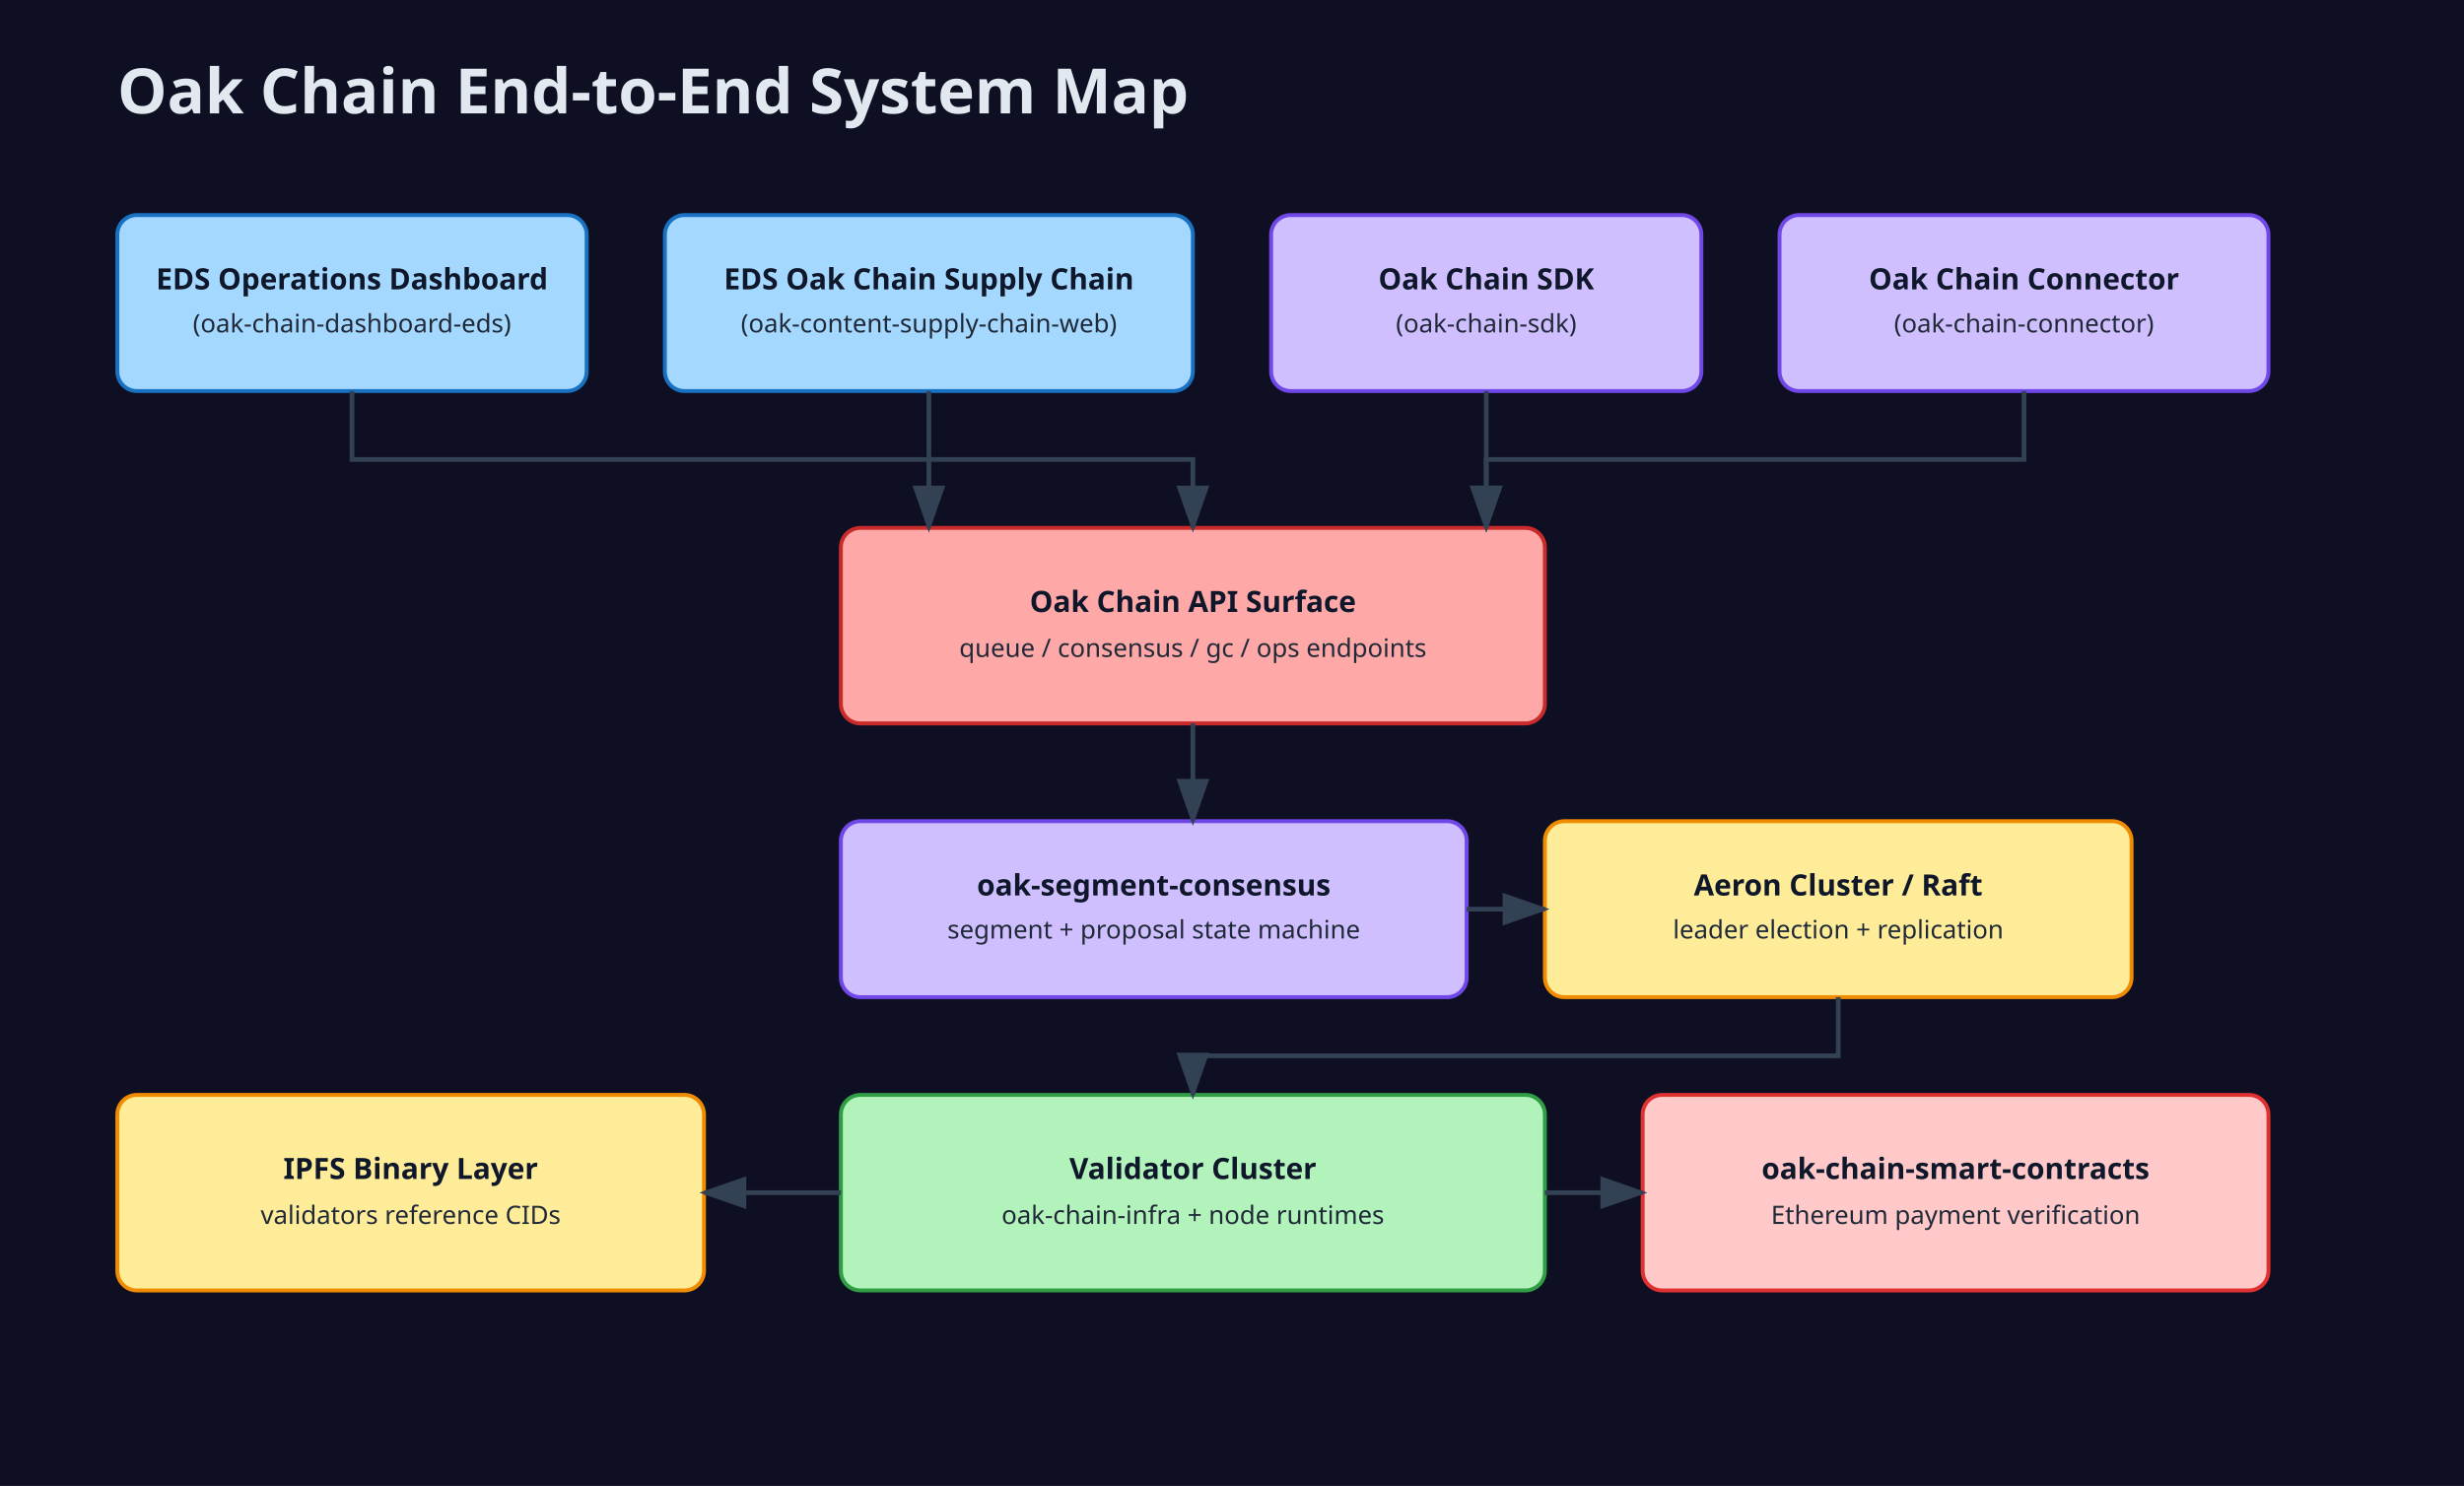
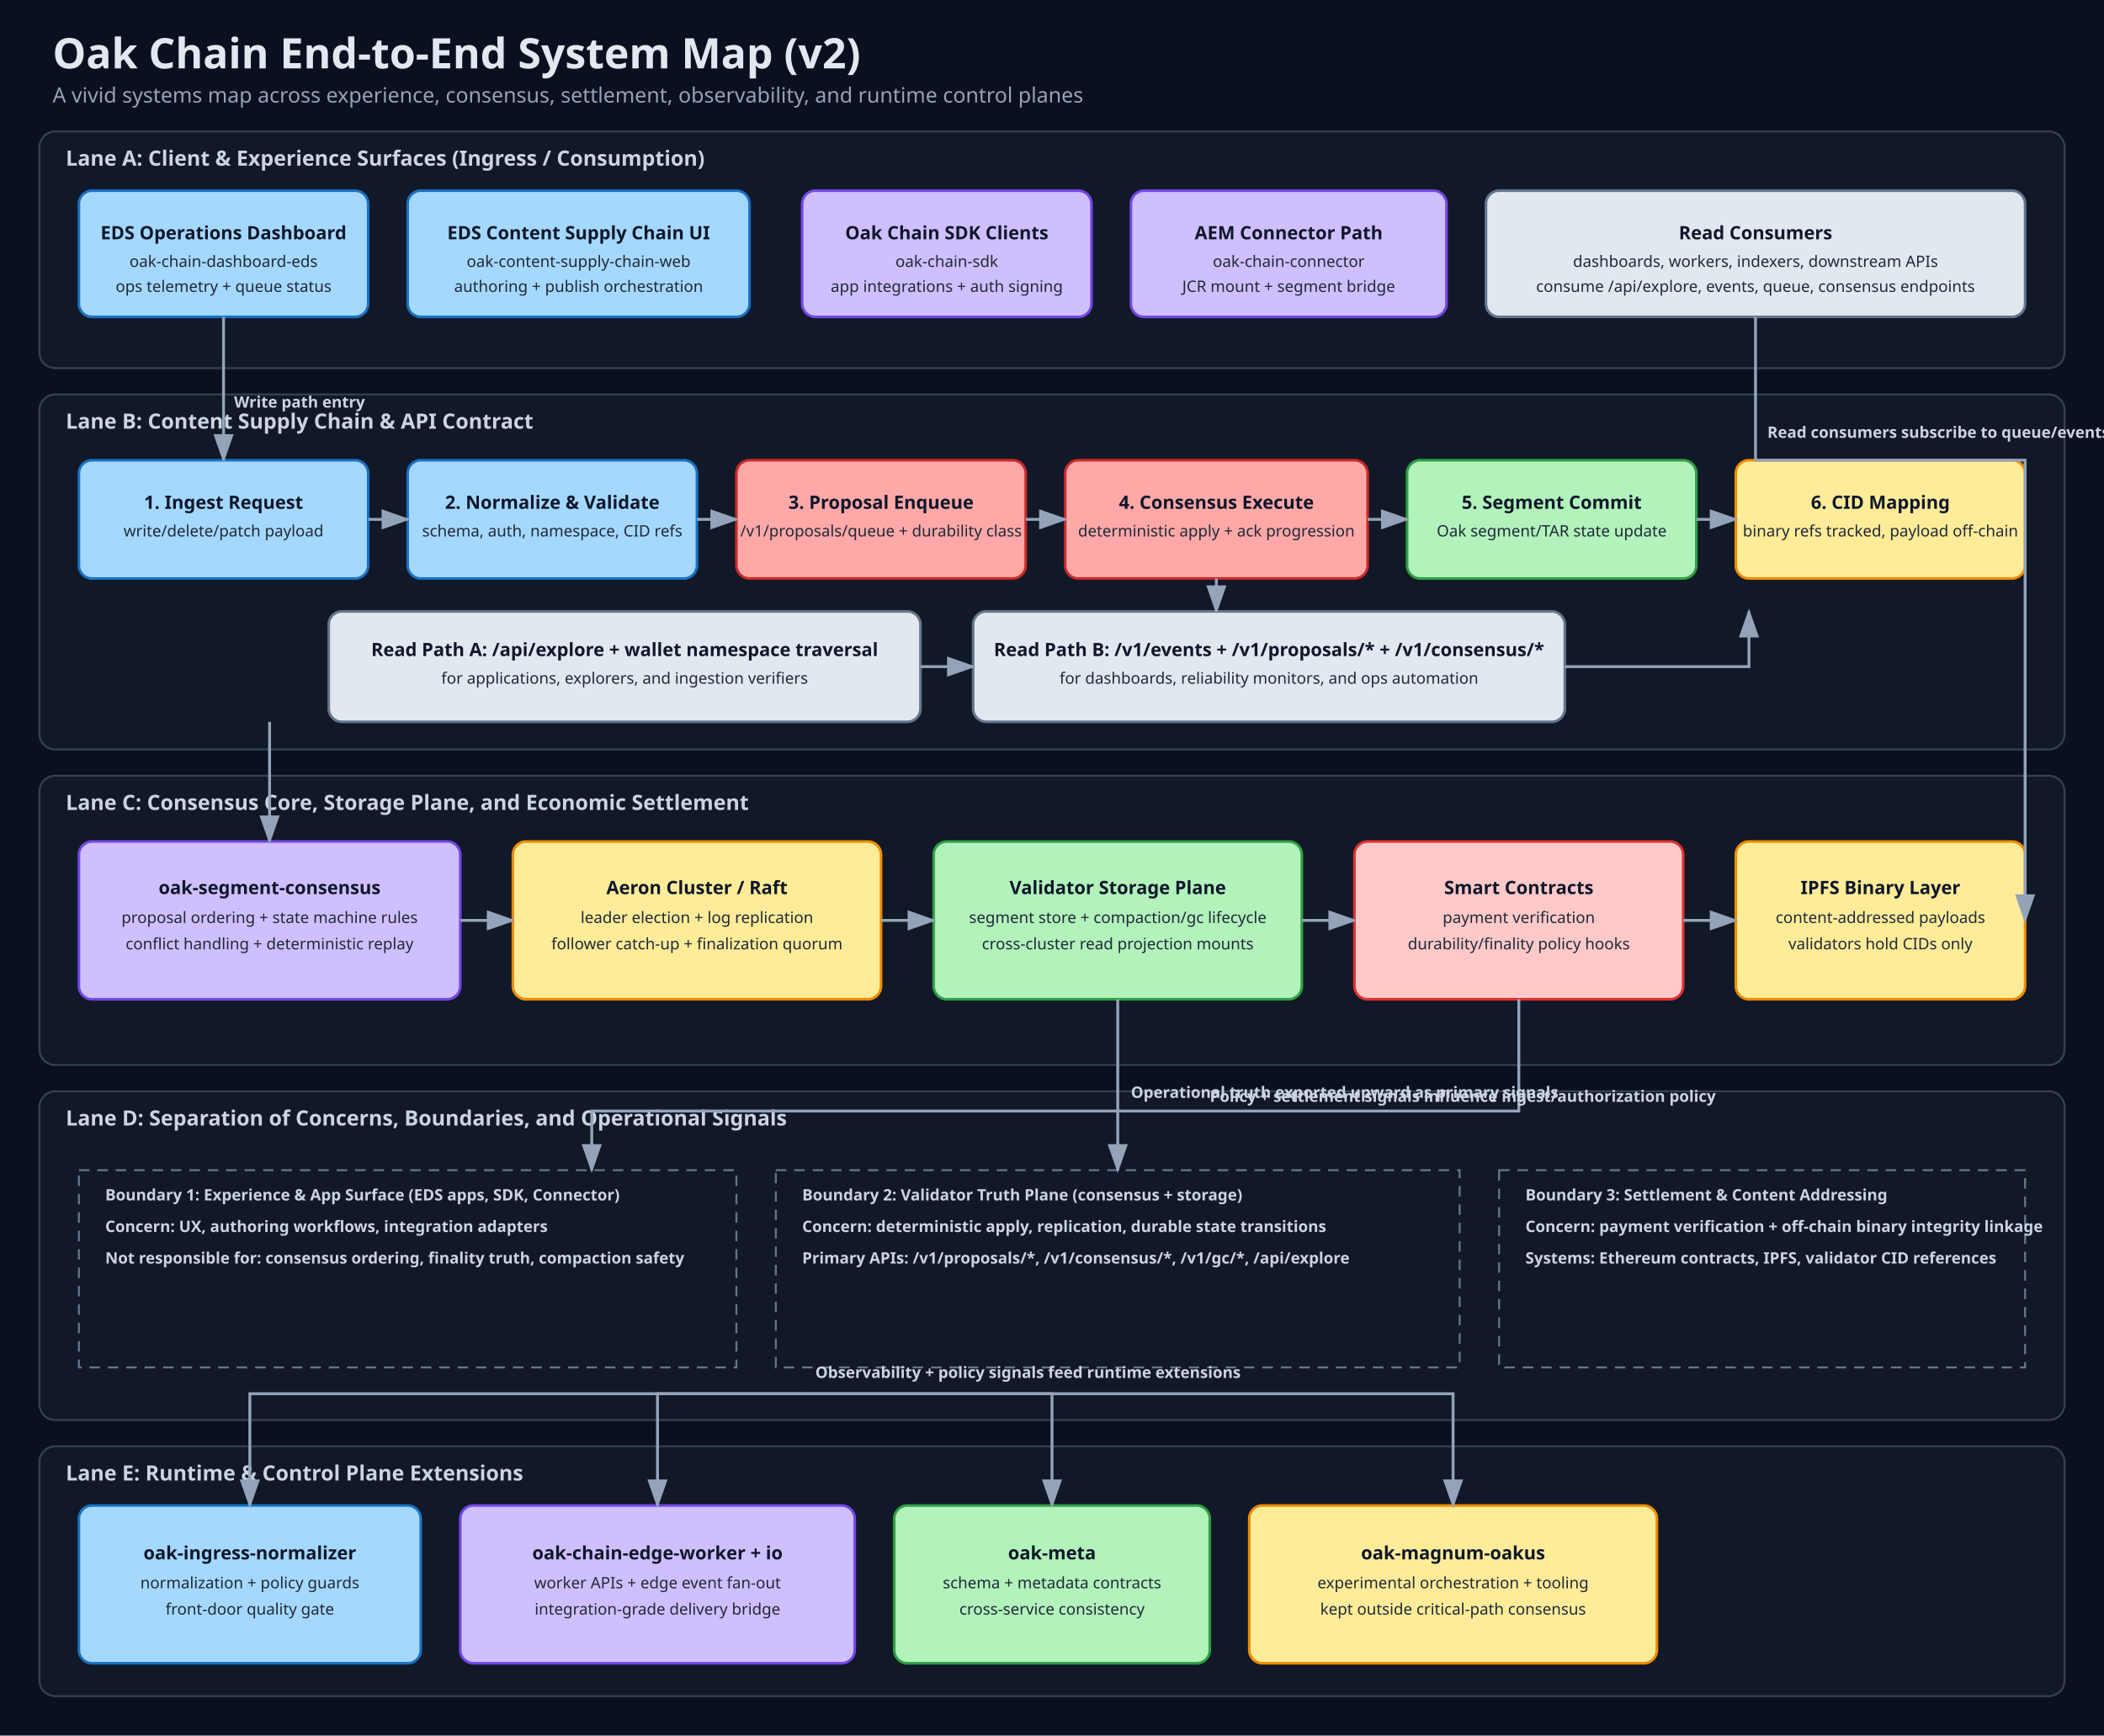
- <svg xmlns="http://www.w3.org/2000/svg" width="1260" height="760" viewBox="0 0 1260 760">
+ <svg xmlns="http://www.w3.org/2000/svg" width="1600" height="1320" viewBox="0 0 1600 1320">
  <defs>
    <marker id="arrow" markerWidth="10" markerHeight="7" refX="9" refY="3.5" orient="auto">
-       <polygon points="0 0, 10 3.5, 0 7" fill="#334155" />
+       <polygon points="0 0, 10 3.5, 0 7" fill="#94a3b8" />
    </marker>
    <style>
      .title { font: 700 32px sans-serif; fill: #e2e8f0; }
-       .label { font: 600 15px sans-serif; fill: #0f172a; }
-       .sublabel { font: 500 13px sans-serif; fill: #1f2937; }
+       .subtitle { font: 500 16px sans-serif; fill: #94a3b8; }
+       .lane-title { font: 700 16px sans-serif; fill: #cbd5e1; }
+       .label { font: 600 14px sans-serif; fill: #0f172a; }
+       .sublabel { font: 500 12px sans-serif; fill: #1f2937; }
+       .flow { font: 600 12px sans-serif; fill: #cbd5e1; }
      .box { stroke-width: 2; rx: 10; ry: 10; }
-       .line { stroke: #334155; stroke-width: 2.4; fill: none; marker-end: url(#arrow); }
+       .lane { stroke: #334155; stroke-width: 1.5; fill: #111827; rx: 12; ry: 12; }
+       .boundary { stroke: #64748b; stroke-width: 1.5; stroke-dasharray: 8 6; fill: none; }
+       .line { stroke: #94a3b8; stroke-width: 2.2; fill: none; marker-end: url(#arrow); }
    </style>
  </defs>
-   <rect x="0" y="0" width="1260" height="760" fill="#0f0f23" />
-   <text x="60" y="58" class="title">Oak Chain End-to-End System Map</text>
-   <rect class="box" x="60" y="110" width="240" height="90" fill="#a5d8ff" stroke="#1971c2" />
-   <text x="180" y="148" text-anchor="middle" class="label">EDS Operations Dashboard</text>
-   <text x="180" y="170" text-anchor="middle" class="sublabel">(oak-chain-dashboard-eds)</text>
-   <rect class="box" x="340" y="110" width="270" height="90" fill="#a5d8ff" stroke="#1971c2" />
-   <text x="475" y="148" text-anchor="middle" class="label">EDS Oak Chain Supply Chain</text>
-   <text x="475" y="170" text-anchor="middle" class="sublabel">(oak-content-supply-chain-web)</text>
-   <rect class="box" x="650" y="110" width="220" height="90" fill="#d0bfff" stroke="#7048e8" />
-   <text x="760" y="148" text-anchor="middle" class="label">Oak Chain SDK</text>
-   <text x="760" y="170" text-anchor="middle" class="sublabel">(oak-chain-sdk)</text>
-   <rect class="box" x="910" y="110" width="250" height="90" fill="#d0bfff" stroke="#7048e8" />
-   <text x="1035" y="148" text-anchor="middle" class="label">Oak Chain Connector</text>
-   <text x="1035" y="170" text-anchor="middle" class="sublabel">(oak-chain-connector)</text>
-   <rect class="box" x="430" y="270" width="360" height="100" fill="#ffa8a8" stroke="#c92a2a" stroke-width="3" />
-   <text x="610" y="313" text-anchor="middle" class="label">Oak Chain API Surface</text>
-   <text x="610" y="336" text-anchor="middle" class="sublabel">queue / consensus / gc / ops endpoints</text>
-   <rect class="box" x="430" y="420" width="320" height="90" fill="#d0bfff" stroke="#7048e8" />
-   <text x="590" y="458" text-anchor="middle" class="label">oak-segment-consensus</text>
-   <text x="590" y="480" text-anchor="middle" class="sublabel">segment + proposal state machine</text>
-   <rect class="box" x="790" y="420" width="300" height="90" fill="#ffec99" stroke="#f08c00" />
-   <text x="940" y="458" text-anchor="middle" class="label">Aeron Cluster / Raft</text>
-   <text x="940" y="480" text-anchor="middle" class="sublabel">leader election + replication</text>
-   <rect class="box" x="430" y="560" width="360" height="100" fill="#b2f2bb" stroke="#2f9e44" />
-   <text x="610" y="603" text-anchor="middle" class="label">Validator Cluster</text>
-   <text x="610" y="626" text-anchor="middle" class="sublabel">oak-chain-infra + node runtimes</text>
-   <rect class="box" x="840" y="560" width="320" height="100" fill="#ffc9c9" stroke="#e03131" />
-   <text x="1000" y="603" text-anchor="middle" class="label">oak-chain-smart-contracts</text>
-   <text x="1000" y="626" text-anchor="middle" class="sublabel">Ethereum payment verification</text>
-   <rect class="box" x="60" y="560" width="300" height="100" fill="#ffec99" stroke="#f08c00" />
-   <text x="210" y="603" text-anchor="middle" class="label">IPFS Binary Layer</text>
-   <text x="210" y="626" text-anchor="middle" class="sublabel">validators reference CIDs</text>
-   <path class="line" d="M180 200 L180 235 L610 235 L610 270" />
-   <path class="line" d="M475 200 L475 270" />
-   <path class="line" d="M760 200 L760 270" />
-   <path class="line" d="M1035 200 L1035 235 L760 235 L760 270" />
-   <path class="line" d="M610 370 L610 420" />
-   <path class="line" d="M750 465 L790 465" />
-   <path class="line" d="M940 510 L940 540 L610 540 L610 560" />
-   <path class="line" d="M790 610 L840 610" />
-   <path class="line" d="M430 610 L360 610" />
+   <rect x="0" y="0" width="1600" height="1320" fill="#0b1020" />
+   <text x="40" y="52" class="title">Oak Chain End-to-End System Map (v2)</text>
+   <text x="40" y="78" class="subtitle">A vivid systems map across experience, consensus, settlement, observability, and runtime control planes</text>
+   <rect x="30" y="100" width="1540" height="180" class="lane" />
+   <text x="50" y="126" class="lane-title">Lane A: Client &amp; Experience Surfaces (Ingress / Consumption)</text>
+   <rect class="box" x="60" y="145" width="220" height="96" fill="#a5d8ff" stroke="#1971c2" />
+   <text x="170" y="182" text-anchor="middle" class="label">EDS Operations Dashboard</text>
+   <text x="170" y="203" text-anchor="middle" class="sublabel">oak-chain-dashboard-eds</text>
+   <text x="170" y="222" text-anchor="middle" class="sublabel">ops telemetry + queue status</text>
+   <rect class="box" x="310" y="145" width="260" height="96" fill="#a5d8ff" stroke="#1971c2" />
+   <text x="440" y="182" text-anchor="middle" class="label">EDS Content Supply Chain UI</text>
+   <text x="440" y="203" text-anchor="middle" class="sublabel">oak-content-supply-chain-web</text>
+   <text x="440" y="222" text-anchor="middle" class="sublabel">authoring + publish orchestration</text>
+   <rect class="box" x="610" y="145" width="220" height="96" fill="#d0bfff" stroke="#7048e8" />
+   <text x="720" y="182" text-anchor="middle" class="label">Oak Chain SDK Clients</text>
+   <text x="720" y="203" text-anchor="middle" class="sublabel">oak-chain-sdk</text>
+   <text x="720" y="222" text-anchor="middle" class="sublabel">app integrations + auth signing</text>
+   <rect class="box" x="860" y="145" width="240" height="96" fill="#d0bfff" stroke="#7048e8" />
+   <text x="980" y="182" text-anchor="middle" class="label">AEM Connector Path</text>
+   <text x="980" y="203" text-anchor="middle" class="sublabel">oak-chain-connector</text>
+   <text x="980" y="222" text-anchor="middle" class="sublabel">JCR mount + segment bridge</text>
+   <rect class="box" x="1130" y="145" width="410" height="96" fill="#e2e8f0" stroke="#64748b" />
+   <text x="1335" y="182" text-anchor="middle" class="label">Read Consumers</text>
+   <text x="1335" y="203" text-anchor="middle" class="sublabel">dashboards, workers, indexers, downstream APIs</text>
+   <text x="1335" y="222" text-anchor="middle" class="sublabel">consume /api/explore, events, queue, consensus endpoints</text>
+   <rect x="30" y="300" width="1540" height="270" class="lane" />
+   <text x="50" y="326" class="lane-title">Lane B: Content Supply Chain &amp; API Contract</text>
+   <rect class="box" x="60" y="350" width="220" height="90" fill="#a5d8ff" stroke="#1971c2" />
+   <text x="170" y="387" text-anchor="middle" class="label">1. Ingest Request</text>
+   <text x="170" y="408" text-anchor="middle" class="sublabel">write/delete/patch payload</text>
+   <rect class="box" x="310" y="350" width="220" height="90" fill="#a5d8ff" stroke="#1971c2" />
+   <text x="420" y="387" text-anchor="middle" class="label">2. Normalize &amp; Validate</text>
+   <text x="420" y="408" text-anchor="middle" class="sublabel">schema, auth, namespace, CID refs</text>
+   <rect class="box" x="560" y="350" width="220" height="90" fill="#ffa8a8" stroke="#c92a2a" />
+   <text x="670" y="387" text-anchor="middle" class="label">3. Proposal Enqueue</text>
+   <text x="670" y="408" text-anchor="middle" class="sublabel">/v1/proposals/queue + durability class</text>
+   <rect class="box" x="810" y="350" width="230" height="90" fill="#ffa8a8" stroke="#c92a2a" />
+   <text x="925" y="387" text-anchor="middle" class="label">4. Consensus Execute</text>
+   <text x="925" y="408" text-anchor="middle" class="sublabel">deterministic apply + ack progression</text>
+   <rect class="box" x="1070" y="350" width="220" height="90" fill="#b2f2bb" stroke="#2f9e44" />
+   <text x="1180" y="387" text-anchor="middle" class="label">5. Segment Commit</text>
+   <text x="1180" y="408" text-anchor="middle" class="sublabel">Oak segment/TAR state update</text>
+   <rect class="box" x="1320" y="350" width="220" height="90" fill="#ffec99" stroke="#f08c00" />
+   <text x="1430" y="387" text-anchor="middle" class="label">6. CID Mapping</text>
+   <text x="1430" y="408" text-anchor="middle" class="sublabel">binary refs tracked, payload off-chain</text>
+   <rect class="box" x="250" y="465" width="450" height="84" fill="#e2e8f0" stroke="#64748b" />
+   <text x="475" y="499" text-anchor="middle" class="label">Read Path A: /api/explore + wallet namespace traversal</text>
+   <text x="475" y="520" text-anchor="middle" class="sublabel">for applications, explorers, and ingestion verifiers</text>
+   <rect class="box" x="740" y="465" width="450" height="84" fill="#e2e8f0" stroke="#64748b" />
+   <text x="965" y="499" text-anchor="middle" class="label">Read Path B: /v1/events + /v1/proposals/* + /v1/consensus/*</text>
+   <text x="965" y="520" text-anchor="middle" class="sublabel">for dashboards, reliability monitors, and ops automation</text>
+   <rect x="30" y="590" width="1540" height="220" class="lane" />
+   <text x="50" y="616" class="lane-title">Lane C: Consensus Core, Storage Plane, and Economic Settlement</text>
+   <rect class="box" x="60" y="640" width="290" height="120" fill="#d0bfff" stroke="#7048e8" />
+   <text x="205" y="680" text-anchor="middle" class="label">oak-segment-consensus</text>
+   <text x="205" y="702" text-anchor="middle" class="sublabel">proposal ordering + state machine rules</text>
+   <text x="205" y="722" text-anchor="middle" class="sublabel">conflict handling + deterministic replay</text>
+   <rect class="box" x="390" y="640" width="280" height="120" fill="#ffec99" stroke="#f08c00" />
+   <text x="530" y="680" text-anchor="middle" class="label">Aeron Cluster / Raft</text>
+   <text x="530" y="702" text-anchor="middle" class="sublabel">leader election + log replication</text>
+   <text x="530" y="722" text-anchor="middle" class="sublabel">follower catch-up + finalization quorum</text>
+   <rect class="box" x="710" y="640" width="280" height="120" fill="#b2f2bb" stroke="#2f9e44" />
+   <text x="850" y="680" text-anchor="middle" class="label">Validator Storage Plane</text>
+   <text x="850" y="702" text-anchor="middle" class="sublabel">segment store + compaction/gc lifecycle</text>
+   <text x="850" y="722" text-anchor="middle" class="sublabel">cross-cluster read projection mounts</text>
+   <rect class="box" x="1030" y="640" width="250" height="120" fill="#ffc9c9" stroke="#e03131" />
+   <text x="1155" y="680" text-anchor="middle" class="label">Smart Contracts</text>
+   <text x="1155" y="702" text-anchor="middle" class="sublabel">payment verification</text>
+   <text x="1155" y="722" text-anchor="middle" class="sublabel">durability/finality policy hooks</text>
+   <rect class="box" x="1320" y="640" width="220" height="120" fill="#ffec99" stroke="#f08c00" />
+   <text x="1430" y="680" text-anchor="middle" class="label">IPFS Binary Layer</text>
+   <text x="1430" y="702" text-anchor="middle" class="sublabel">content-addressed payloads</text>
+   <text x="1430" y="722" text-anchor="middle" class="sublabel">validators hold CIDs only</text>
+   <rect x="30" y="830" width="1540" height="250" class="lane" />
+   <text x="50" y="856" class="lane-title">Lane D: Separation of Concerns, Boundaries, and Operational Signals</text>
+   <rect x="60" y="890" width="500" height="150" class="boundary" />
+   <text x="80" y="913" class="flow">Boundary 1: Experience &amp; App Surface (EDS apps, SDK, Connector)</text>
+   <text x="80" y="937" class="flow">Concern: UX, authoring workflows, integration adapters</text>
+   <text x="80" y="961" class="flow">Not responsible for: consensus ordering, finality truth, compaction safety</text>
+   <rect x="590" y="890" width="520" height="150" class="boundary" />
+   <text x="610" y="913" class="flow">Boundary 2: Validator Truth Plane (consensus + storage)</text>
+   <text x="610" y="937" class="flow">Concern: deterministic apply, replication, durable state transitions</text>
+   <text x="610" y="961" class="flow">Primary APIs: /v1/proposals/*, /v1/consensus/*, /v1/gc/*, /api/explore</text>
+   <rect x="1140" y="890" width="400" height="150" class="boundary" />
+   <text x="1160" y="913" class="flow">Boundary 3: Settlement &amp; Content Addressing</text>
+   <text x="1160" y="937" class="flow">Concern: payment verification + off-chain binary integrity linkage</text>
+   <text x="1160" y="961" class="flow">Systems: Ethereum contracts, IPFS, validator CID references</text>
+   <path class="line" d="M170 241 L170 350" />
+   <text x="178" y="310" class="flow">Write path entry</text>
+   <path class="line" d="M280 395 L310 395" />
+   <path class="line" d="M530 395 L560 395" />
+   <path class="line" d="M780 395 L810 395" />
+   <path class="line" d="M1040 395 L1070 395" />
+   <path class="line" d="M1290 395 L1320 395" />
+   <path class="line" d="M925 440 L925 465" />
+   <path class="line" d="M700 507 L740 507" />
+   <path class="line" d="M1190 507 L1330 507 L1330 465" />
+   <path class="line" d="M205 549 L205 640" />
+   <path class="line" d="M350 700 L390 700" />
+   <path class="line" d="M670 700 L710 700" />
+   <path class="line" d="M990 700 L1030 700" />
+   <path class="line" d="M1280 700 L1320 700" />
+   <path class="line" d="M1155 760 L1155 845 L450 845 L450 890" />
+   <text x="920" y="838" class="flow">Policy + settlement signals influence ingest/authorization policy</text>
+   <path class="line" d="M850 760 L850 890" />
+   <text x="860" y="835" class="flow">Operational truth exported upward as primary signals</text>
+   <path class="line" d="M1335 241 L1335 350 L1540 350 L1540 700" />
+   <text x="1344" y="333" class="flow">Read consumers subscribe to queue/events/consensus</text>
+   <rect x="30" y="1100" width="1540" height="190" class="lane" />
+   <text x="50" y="1126" class="lane-title">Lane E: Runtime &amp; Control Plane Extensions</text>
+   <rect class="box" x="60" y="1145" width="260" height="120" fill="#a5d8ff" stroke="#1971c2" />
+   <text x="190" y="1186" text-anchor="middle" class="label">oak-ingress-normalizer</text>
+   <text x="190" y="1208" text-anchor="middle" class="sublabel">normalization + policy guards</text>
+   <text x="190" y="1228" text-anchor="middle" class="sublabel">front-door quality gate</text>
+   <rect class="box" x="350" y="1145" width="300" height="120" fill="#d0bfff" stroke="#7048e8" />
+   <text x="500" y="1186" text-anchor="middle" class="label">oak-chain-edge-worker + io</text>
+   <text x="500" y="1208" text-anchor="middle" class="sublabel">worker APIs + edge event fan-out</text>
+   <text x="500" y="1228" text-anchor="middle" class="sublabel">integration-grade delivery bridge</text>
+   <rect class="box" x="680" y="1145" width="240" height="120" fill="#b2f2bb" stroke="#2f9e44" />
+   <text x="800" y="1186" text-anchor="middle" class="label">oak-meta</text>
+   <text x="800" y="1208" text-anchor="middle" class="sublabel">schema + metadata contracts</text>
+   <text x="800" y="1228" text-anchor="middle" class="sublabel">cross-service consistency</text>
+   <rect class="box" x="950" y="1145" width="310" height="120" fill="#ffec99" stroke="#f08c00" />
+   <text x="1105" y="1186" text-anchor="middle" class="label">oak-magnum-oakus</text>
+   <text x="1105" y="1208" text-anchor="middle" class="sublabel">experimental orchestration + tooling</text>
+   <text x="1105" y="1228" text-anchor="middle" class="sublabel">kept outside critical-path consensus</text>
+   <path class="line" d="M610 1060 L190 1060 L190 1145" />
+   <path class="line" d="M610 1060 L500 1060 L500 1145" />
+   <path class="line" d="M610 1060 L800 1060 L800 1145" />
+   <path class="line" d="M610 1060 L1105 1060 L1105 1145" />
+   <text x="620" y="1048" class="flow">Observability + policy signals feed runtime extensions</text>
</svg>
